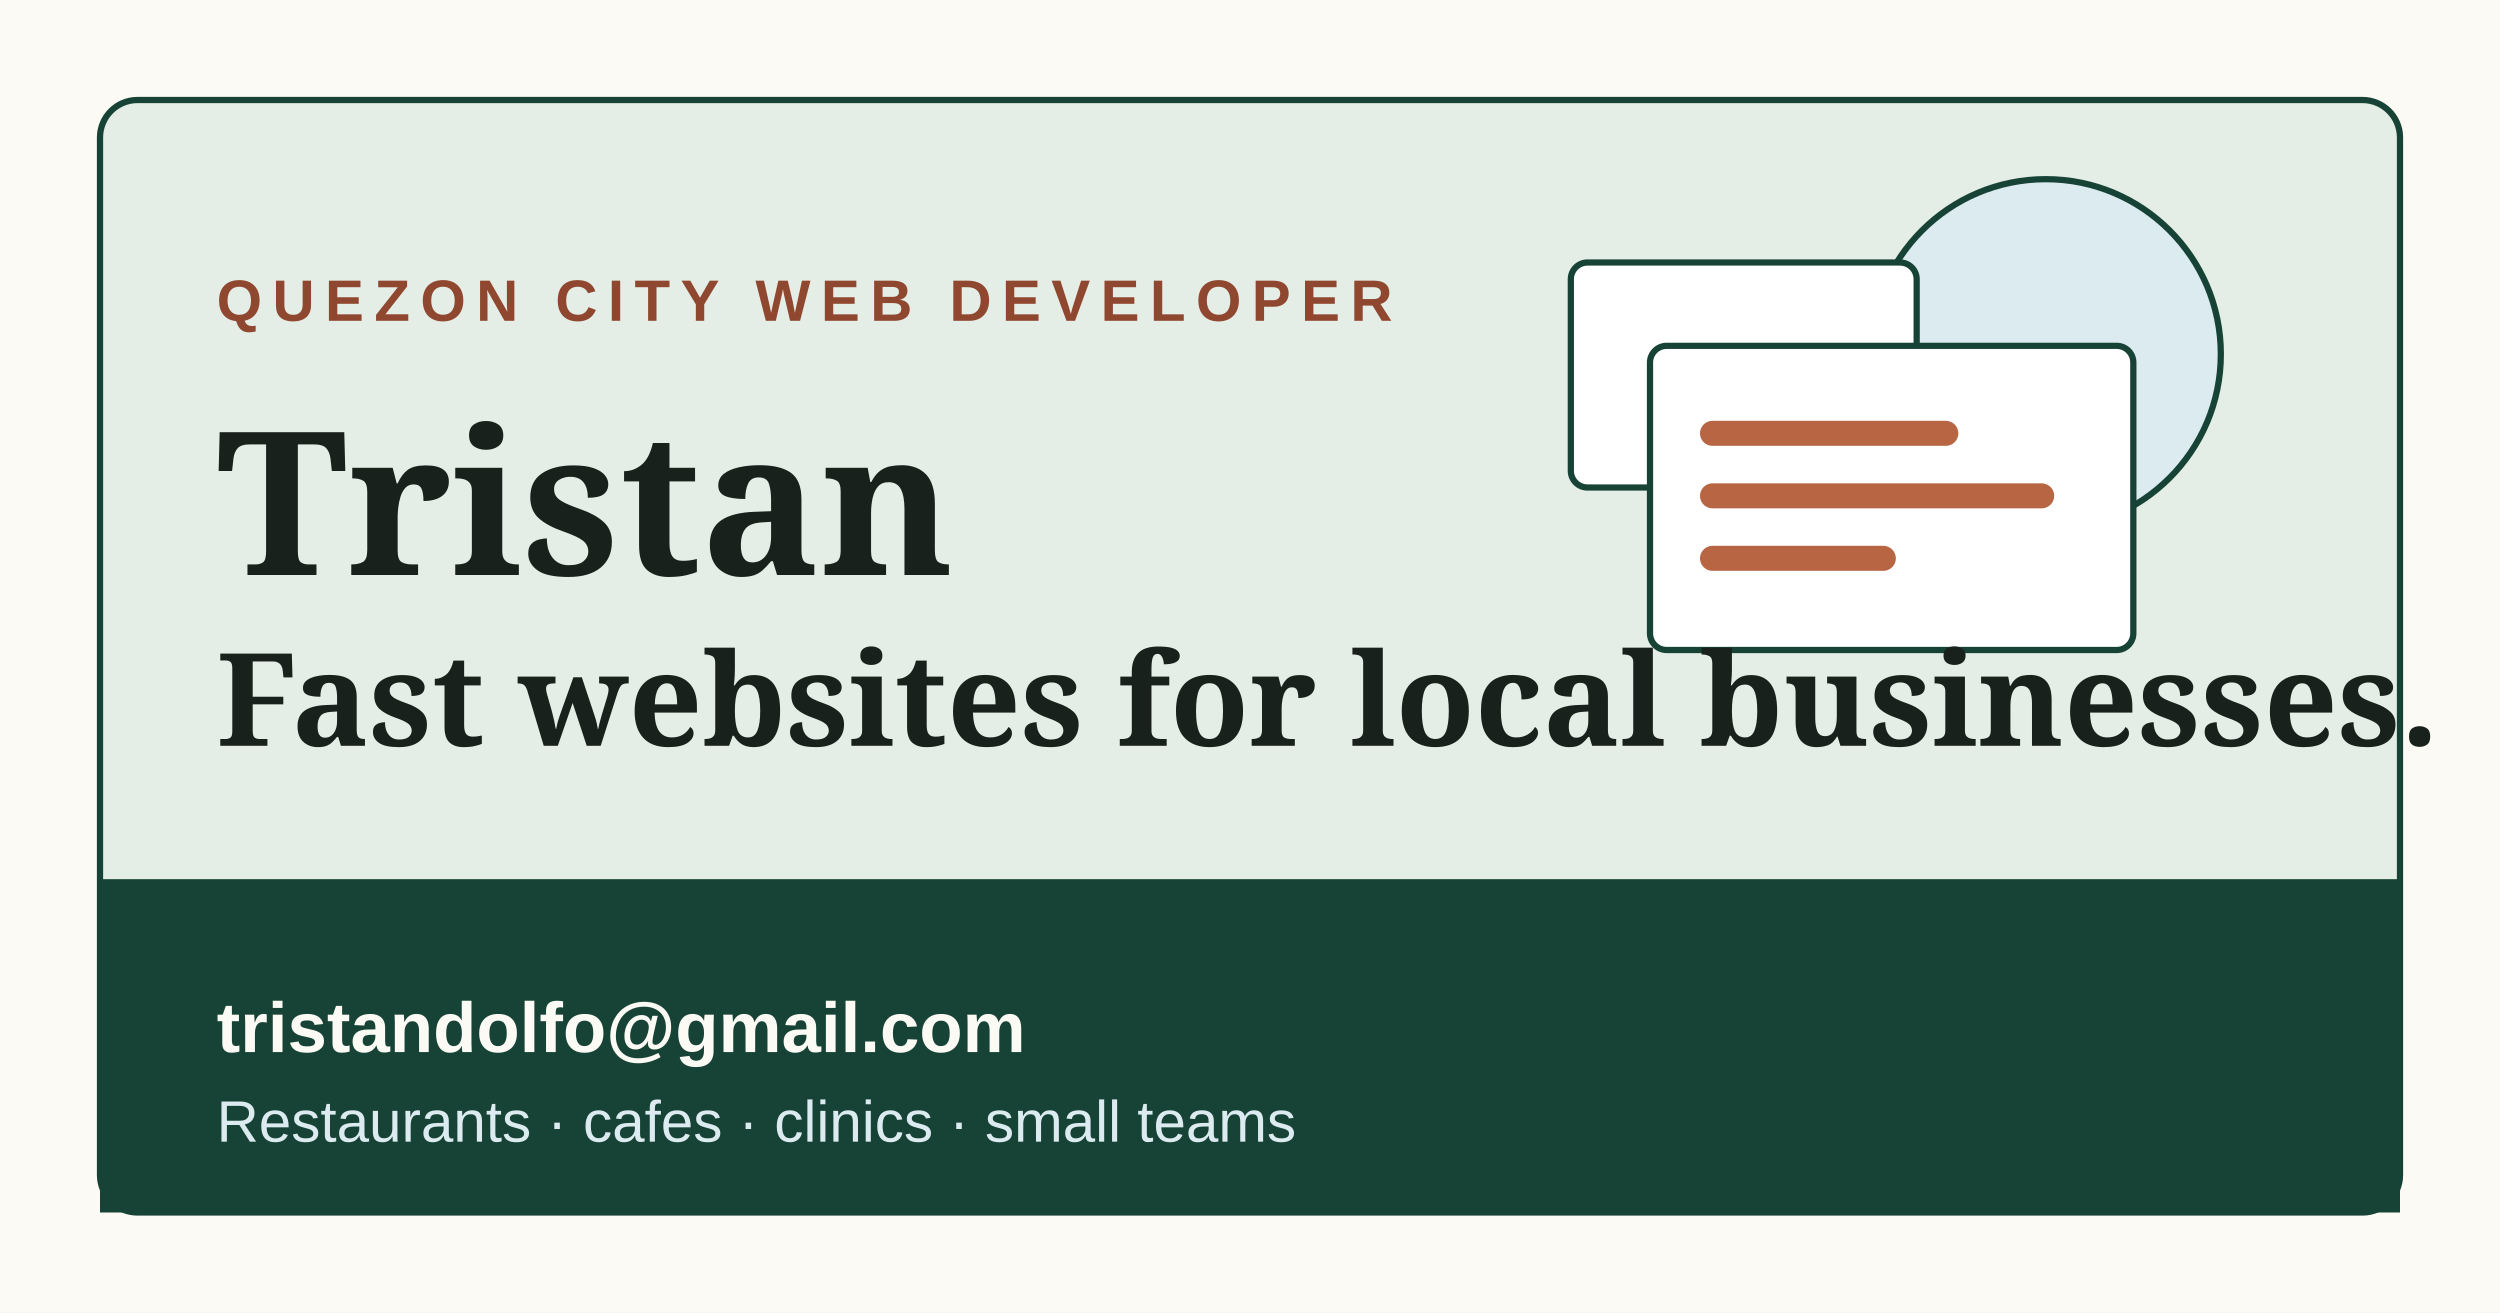
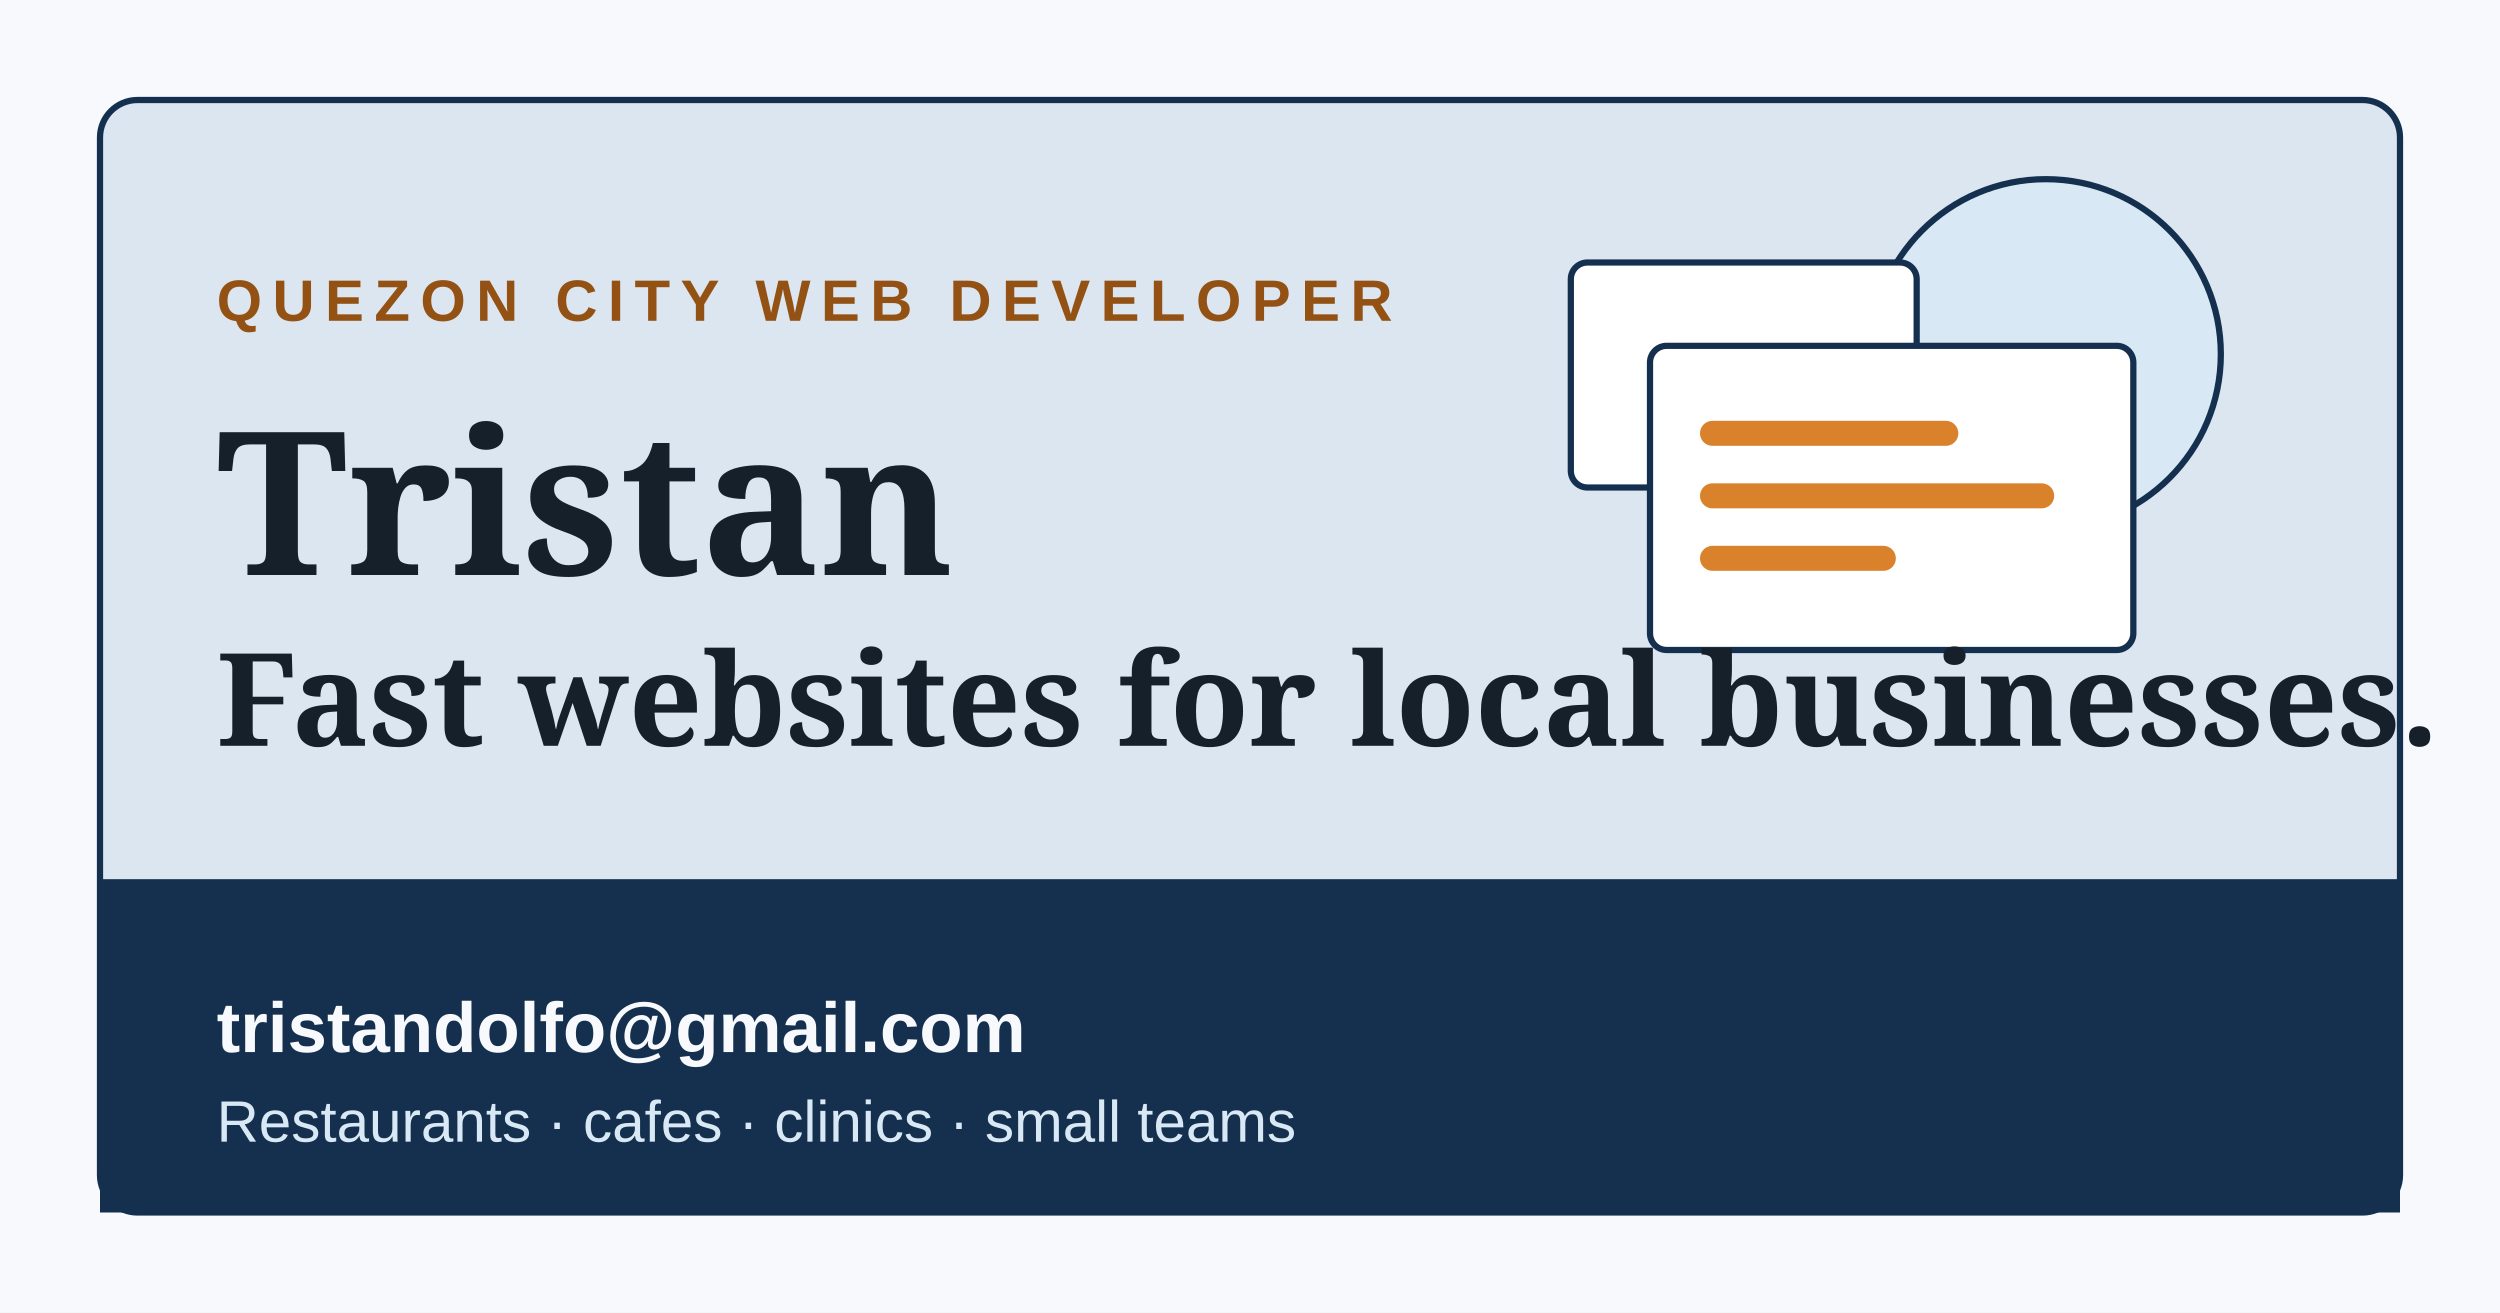
<svg xmlns="http://www.w3.org/2000/svg" width="1200" height="630" viewBox="0 0 1200 630" role="img" aria-labelledby="title desc">
-   <rect width="1200" height="630" fill="#fbfaf4" />
-   <rect x="48" y="48" width="1104" height="534" rx="18" fill="#e4ede6" stroke="#174336" stroke-width="3" />
-   <path d="M48 422h1104v160H48z" fill="#174336" />
-   <circle cx="982" cy="170" r="84" fill="#dcebf0" stroke="#174336" stroke-width="3" />
-   <rect x="754" y="126" width="166" height="108" rx="8" fill="#fff" stroke="#174336" stroke-width="3" />
-   <rect x="792" y="166" width="232" height="146" rx="8" fill="#fff" stroke="#174336" stroke-width="3" />
-   <path d="M822 208h112M822 238h158M822 268h82" stroke="#b76543" stroke-width="12" stroke-linecap="round" />
-   <text x="104" y="154" fill="#8f472f" font-family="Arial, sans-serif" font-size="28" font-weight="700" letter-spacing="5">QUEZON CITY WEB DEVELOPER</text>
-   <text x="104" y="276" fill="#19211d" font-family="Georgia, serif" font-size="96" font-weight="700">Tristan</text>
-   <text x="104" y="358" fill="#19211d" font-family="Georgia, serif" font-size="62" font-weight="700">Fast websites for local businesses.</text>
-   <text x="104" y="505" fill="#fbfaf4" font-family="Arial, sans-serif" font-size="34" font-weight="700">tristandolfo@gmail.com</text>
-   <text x="104" y="548" fill="#dcebf0" font-family="Arial, sans-serif" font-size="28">Restaurants · cafes · clinics · small teams</text>
+   <rect width="1200" height="630" fill="#F7F9FC" />
+   <rect x="48" y="48" width="1104" height="534" rx="18" fill="#DCE6F1" stroke="#14304E" stroke-width="3" />
+   <path d="M48 422h1104v160H48z" fill="#14304E" />
+   <circle cx="982" cy="170" r="84" fill="#D8E8F4" stroke="#14304E" stroke-width="3" />
+   <rect x="754" y="126" width="166" height="108" rx="8" fill="#FFFFFF" stroke="#14304E" stroke-width="3" />
+   <rect x="792" y="166" width="232" height="146" rx="8" fill="#FFFFFF" stroke="#14304E" stroke-width="3" />
+   <path d="M822 208h112M822 238h158M822 268h82" stroke="#D9822B" stroke-width="12" stroke-linecap="round" />
+   <text x="104" y="154" fill="#935214" font-family="Arial, sans-serif" font-size="28" font-weight="700" letter-spacing="5">QUEZON CITY WEB DEVELOPER</text>
+   <text x="104" y="276" fill="#16202B" font-family="Georgia, serif" font-size="96" font-weight="700">Tristan</text>
+   <text x="104" y="358" fill="#16202B" font-family="Georgia, serif" font-size="62" font-weight="700">Fast websites for local businesses.</text>
+   <text x="104" y="505" fill="#F7F9FC" font-family="Arial, sans-serif" font-size="34" font-weight="700">tristandolfo@gmail.com</text>
+   <text x="104" y="548" fill="#D8E8F4" font-family="Arial, sans-serif" font-size="28">Restaurants · cafes · clinics · small teams</text>
</svg>
